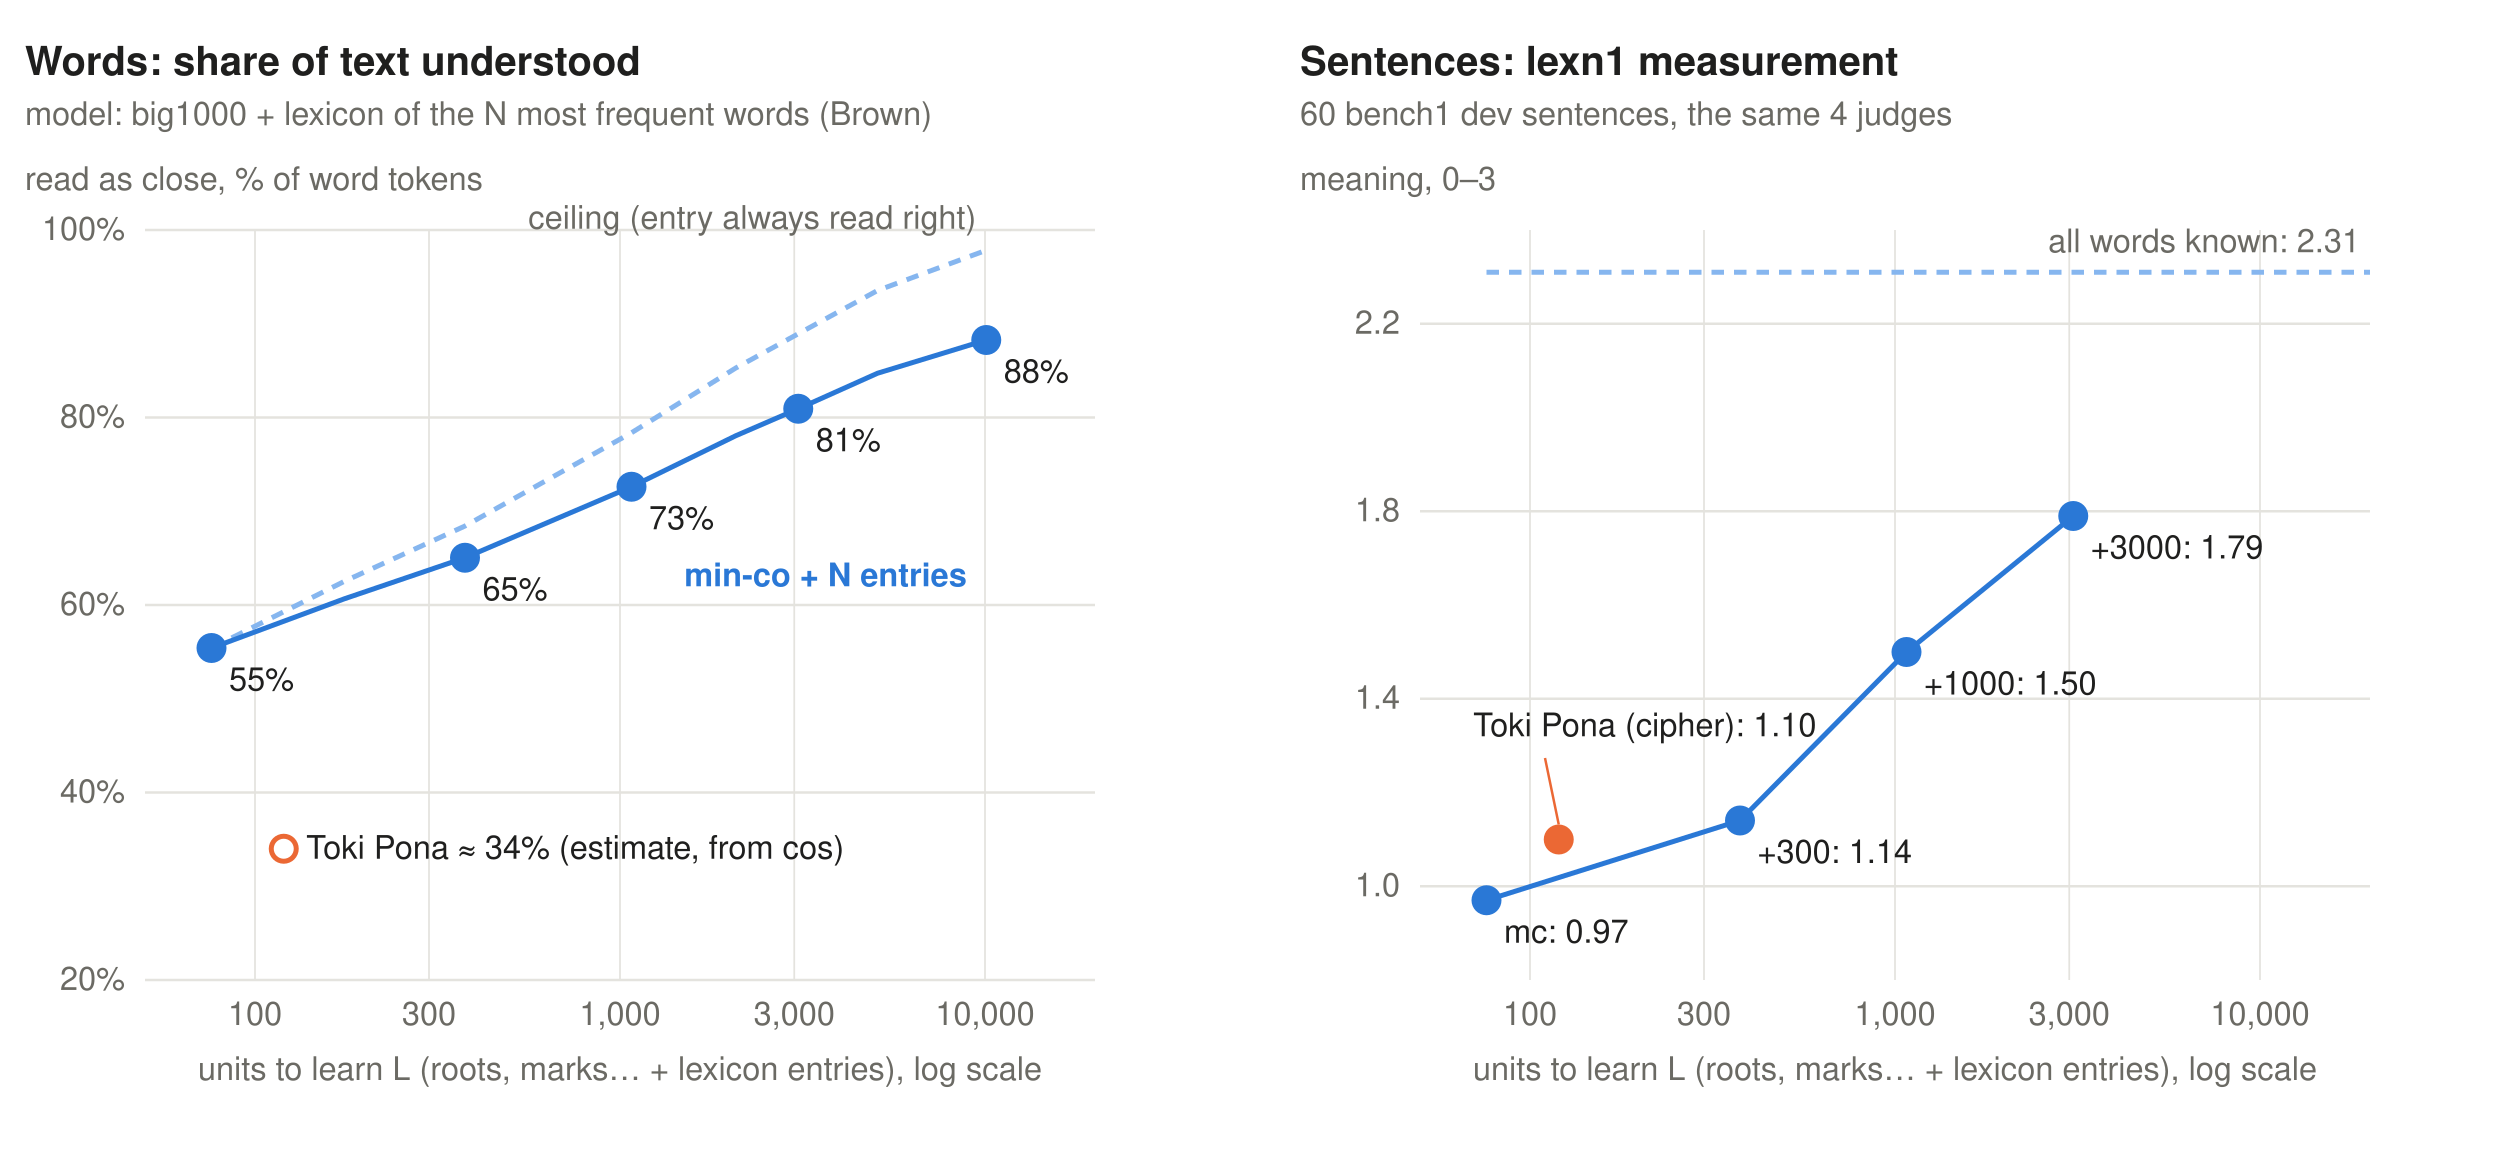
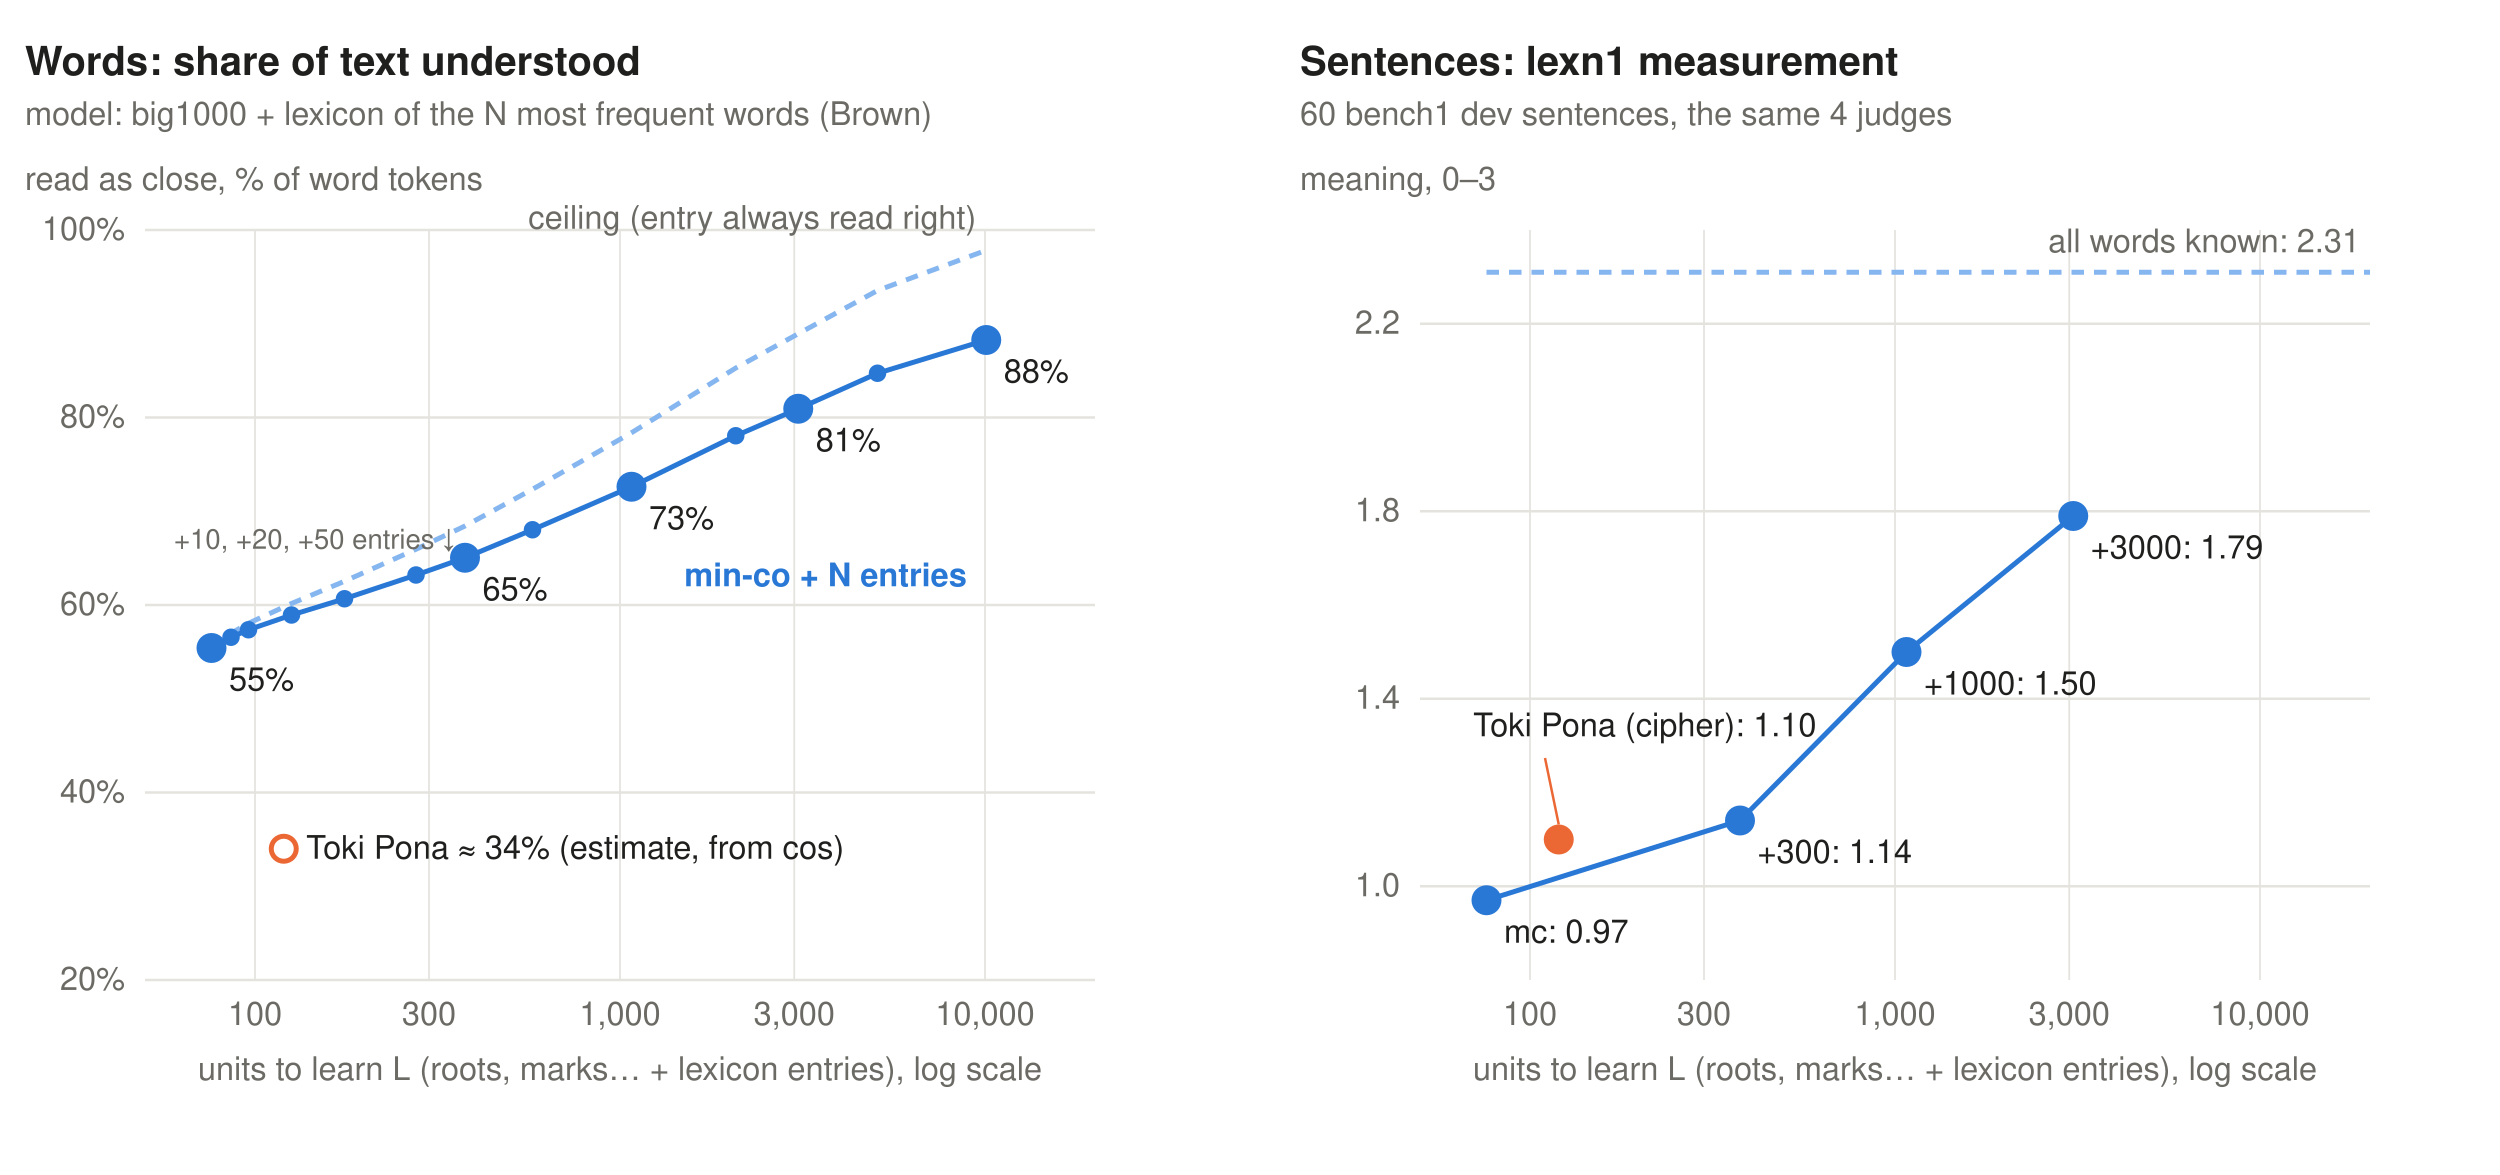
<svg xmlns="http://www.w3.org/2000/svg" width="1000" height="470" viewBox="0 0 1000 470" font-family="Helvetica, Arial, sans-serif" font-size="13">
  <rect width="1000" height="470" fill="#ffffff" />
  <text x="10.0" y="30.0" fill="#1f1f1e" text-anchor="start" font-size="16" font-weight="bold">Words: share of text understood</text>
  <text x="10.0" y="50.0" fill="#6b6a64" text-anchor="start" font-size="13" font-weight="normal">model: big1000 + lexicon of the N most frequent words (Brown)</text>
  <line x1="58" x2="438" y1="392.0" y2="392.0" stroke="#e4e3de" />
  <text x="50.0" y="396.0" fill="#6b6a64" text-anchor="end" font-size="13" font-weight="normal">20%</text>
  <line x1="58" x2="438" y1="317.0" y2="317.0" stroke="#e4e3de" />
  <text x="50.0" y="321.0" fill="#6b6a64" text-anchor="end" font-size="13" font-weight="normal">40%</text>
  <line x1="58" x2="438" y1="242.0" y2="242.0" stroke="#e4e3de" />
  <text x="50.0" y="246.0" fill="#6b6a64" text-anchor="end" font-size="13" font-weight="normal">60%</text>
  <line x1="58" x2="438" y1="167.0" y2="167.0" stroke="#e4e3de" />
  <text x="50.0" y="171.0" fill="#6b6a64" text-anchor="end" font-size="13" font-weight="normal">80%</text>
  <line x1="58" x2="438" y1="92.0" y2="92.0" stroke="#e4e3de" />
  <text x="50.0" y="96.0" fill="#6b6a64" text-anchor="end" font-size="13" font-weight="normal">100%</text>
  <line x1="102.0" x2="102.0" y1="92" y2="392" stroke="#e4e3de" stroke-width="0.7" />
  <text x="102.0" y="410.0" fill="#6b6a64" text-anchor="middle" font-size="13" font-weight="normal">100</text>
  <line x1="171.6" x2="171.6" y1="92" y2="392" stroke="#e4e3de" stroke-width="0.7" />
  <text x="171.6" y="410.0" fill="#6b6a64" text-anchor="middle" font-size="13" font-weight="normal">300</text>
  <line x1="248.0" x2="248.0" y1="92" y2="392" stroke="#e4e3de" stroke-width="0.7" />
  <text x="248.0" y="410.0" fill="#6b6a64" text-anchor="middle" font-size="13" font-weight="normal">1,000</text>
  <line x1="317.7" x2="317.7" y1="92" y2="392" stroke="#e4e3de" stroke-width="0.7" />
  <text x="317.7" y="410.0" fill="#6b6a64" text-anchor="middle" font-size="13" font-weight="normal">3,000</text>
  <line x1="394.0" x2="394.0" y1="92" y2="392" stroke="#e4e3de" stroke-width="0.7" />
  <text x="394.0" y="410.0" fill="#6b6a64" text-anchor="middle" font-size="13" font-weight="normal">10,000</text>
  <text x="248.0" y="432.0" fill="#6b6a64" text-anchor="middle" font-size="13" font-weight="normal">units to learn L (roots, marks… + lexicon entries), log scale</text>
  <text x="10.0" y="76.0" fill="#6b6a64" text-anchor="start" font-size="13" font-weight="normal">read as close, % of word tokens</text>
-   <polyline points="84.6,259.2 137.8,232.5 186.0,210.4 252.6,173.1 294.3,147.2 319.3,133.5 351.0,116.2 394.5,100.1" fill="none" stroke="#86b6ef" stroke-width="2" stroke-dasharray="5 4" />
-   <polyline points="84.6,259.2 137.8,239.5 186.0,223.1 252.6,194.7 294.3,174.3 319.3,163.5 351.0,149.3 394.5,136.0" fill="none" stroke="#2a78d6" stroke-width="2" />
+   <polyline points="84.6,259.2 92.4,253.3 99.4,249.3 116.6,241.4 137.8,232.5 166.4,219.7 186.0,210.4 213.0,195.7 252.6,173.1 294.3,147.2 319.3,133.5 351.0,116.2 394.5,100.1" fill="none" stroke="#86b6ef" stroke-width="2" stroke-dasharray="5 4" />
+   <polyline points="84.6,259.2 92.4,254.9 99.4,251.9 116.6,246.0 137.8,239.5 166.4,230.0 186.0,223.1 213.0,211.9 252.6,194.7 294.3,174.3 319.3,163.5 351.0,149.3 394.5,136.0" fill="none" stroke="#2a78d6" stroke-width="2" />
+   <circle cx="84.6" cy="259.2" r="3.5" fill="#2a78d6" />
  <circle cx="84.6" cy="259.2" r="5" fill="#2a78d6" stroke="#2a78d6" stroke-width="2" />
  <text x="91.6" y="276.2" fill="#1f1f1e" text-anchor="start" font-size="13" font-weight="normal">55%</text>
+   <circle cx="92.4" cy="254.9" r="3.5" fill="#2a78d6" />
+   <circle cx="99.4" cy="251.9" r="3.5" fill="#2a78d6" />
+   <circle cx="116.6" cy="246.0" r="3.5" fill="#2a78d6" />
+   <circle cx="137.8" cy="239.5" r="3.5" fill="#2a78d6" />
+   <circle cx="166.4" cy="230.0" r="3.5" fill="#2a78d6" />
+   <circle cx="186.0" cy="223.1" r="3.5" fill="#2a78d6" />
  <circle cx="186.0" cy="223.1" r="5" fill="#2a78d6" stroke="#2a78d6" stroke-width="2" />
  <text x="193.0" y="240.1" fill="#1f1f1e" text-anchor="start" font-size="13" font-weight="normal">65%</text>
+   <circle cx="213.0" cy="211.9" r="3.5" fill="#2a78d6" />
+   <circle cx="252.6" cy="194.7" r="3.5" fill="#2a78d6" />
  <circle cx="252.6" cy="194.7" r="5" fill="#2a78d6" stroke="#2a78d6" stroke-width="2" />
  <text x="259.6" y="211.7" fill="#1f1f1e" text-anchor="start" font-size="13" font-weight="normal">73%</text>
+   <circle cx="294.3" cy="174.3" r="3.5" fill="#2a78d6" />
+   <circle cx="319.3" cy="163.5" r="3.5" fill="#2a78d6" />
  <circle cx="319.3" cy="163.5" r="5" fill="#2a78d6" stroke="#2a78d6" stroke-width="2" />
  <text x="326.3" y="180.5" fill="#1f1f1e" text-anchor="start" font-size="13" font-weight="normal">81%</text>
+   <circle cx="351.0" cy="149.3" r="3.5" fill="#2a78d6" />
+   <circle cx="394.5" cy="136.0" r="3.5" fill="#2a78d6" />
  <circle cx="394.5" cy="136.0" r="5" fill="#2a78d6" stroke="#2a78d6" stroke-width="2" />
  <text x="401.5" y="153.0" fill="#1f1f1e" text-anchor="start" font-size="13" font-weight="normal">88%</text>
+   <text x="69.6" y="219.5" fill="#6b6a64" text-anchor="start" font-size="11" font-weight="normal">+10, +20, +50 entries ↓</text>
  <text x="390.5" y="91.5" fill="#6b6a64" text-anchor="end" font-size="13" font-weight="normal">ceiling (entry always read right)</text>
  <text x="273.7" y="234.5" fill="#2a78d6" text-anchor="start" font-size="13" font-weight="bold">min-co + N entries</text>
  <circle cx="113.5" cy="339.5" r="5" fill="#fff" stroke="#eb6834" stroke-width="2" />
  <text x="122.5" y="343.5" fill="#1f1f1e" text-anchor="start" font-size="13" font-weight="normal">Toki Pona ≈ 34% (estimate, from cos)</text>
  <text x="520.0" y="30.0" fill="#1f1f1e" text-anchor="start" font-size="16" font-weight="bold">Sentences: lexn1 measurement</text>
  <text x="520.0" y="50.0" fill="#6b6a64" text-anchor="start" font-size="13" font-weight="normal">60 bench1 dev sentences, the same 4 judges</text>
  <line x1="568" x2="948" y1="354.5" y2="354.5" stroke="#e4e3de" />
  <text x="560.0" y="358.5" fill="#6b6a64" text-anchor="end" font-size="13" font-weight="normal">1.0</text>
  <line x1="568" x2="948" y1="279.5" y2="279.5" stroke="#e4e3de" />
  <text x="560.0" y="283.5" fill="#6b6a64" text-anchor="end" font-size="13" font-weight="normal">1.4</text>
  <line x1="568" x2="948" y1="204.5" y2="204.5" stroke="#e4e3de" />
  <text x="560.0" y="208.5" fill="#6b6a64" text-anchor="end" font-size="13" font-weight="normal">1.8</text>
  <line x1="568" x2="948" y1="129.5" y2="129.5" stroke="#e4e3de" />
  <text x="560.0" y="133.5" fill="#6b6a64" text-anchor="end" font-size="13" font-weight="normal">2.2</text>
  <line x1="612.0" x2="612.0" y1="92" y2="392" stroke="#e4e3de" stroke-width="0.7" />
  <text x="612.0" y="410.0" fill="#6b6a64" text-anchor="middle" font-size="13" font-weight="normal">100</text>
  <line x1="681.6" x2="681.6" y1="92" y2="392" stroke="#e4e3de" stroke-width="0.7" />
  <text x="681.6" y="410.0" fill="#6b6a64" text-anchor="middle" font-size="13" font-weight="normal">300</text>
  <line x1="758.0" x2="758.0" y1="92" y2="392" stroke="#e4e3de" stroke-width="0.7" />
  <text x="758.0" y="410.0" fill="#6b6a64" text-anchor="middle" font-size="13" font-weight="normal">1,000</text>
  <line x1="827.7" x2="827.7" y1="92" y2="392" stroke="#e4e3de" stroke-width="0.7" />
  <text x="827.7" y="410.0" fill="#6b6a64" text-anchor="middle" font-size="13" font-weight="normal">3,000</text>
  <line x1="904.0" x2="904.0" y1="92" y2="392" stroke="#e4e3de" stroke-width="0.7" />
  <text x="904.0" y="410.0" fill="#6b6a64" text-anchor="middle" font-size="13" font-weight="normal">10,000</text>
  <text x="758.0" y="432.0" fill="#6b6a64" text-anchor="middle" font-size="13" font-weight="normal">units to learn L (roots, marks… + lexicon entries), log scale</text>
  <text x="520.0" y="76.0" fill="#6b6a64" text-anchor="start" font-size="13" font-weight="normal">meaning, 0–3</text>
  <polyline points="594.6,360.1 696.0,328.2 762.6,260.8 829.3,206.4" fill="none" stroke="#2a78d6" stroke-width="2" />
  <circle cx="594.6" cy="360.1" r="5" fill="#2a78d6" stroke="#2a78d6" stroke-width="2" />
  <text x="601.6" y="377.1" fill="#1f1f1e" text-anchor="start" font-size="13" font-weight="normal">mc: 0.97</text>
  <circle cx="696.0" cy="328.2" r="5" fill="#2a78d6" stroke="#2a78d6" stroke-width="2" />
  <text x="703.0" y="345.2" fill="#1f1f1e" text-anchor="start" font-size="13" font-weight="normal">+300: 1.14</text>
  <circle cx="762.6" cy="260.8" r="5" fill="#2a78d6" stroke="#2a78d6" stroke-width="2" />
  <text x="769.6" y="277.8" fill="#1f1f1e" text-anchor="start" font-size="13" font-weight="normal">+1000: 1.50</text>
  <circle cx="829.3" cy="206.4" r="5" fill="#2a78d6" stroke="#2a78d6" stroke-width="2" />
  <text x="836.3" y="223.4" fill="#1f1f1e" text-anchor="start" font-size="13" font-weight="normal">+3000: 1.79</text>
  <line x1="594.6" x2="948.0" y1="108.9" y2="108.9" stroke="#86b6ef" stroke-width="2" stroke-dasharray="5 4" />
  <text x="944.0" y="100.9" fill="#6b6a64" text-anchor="end" font-size="13" font-weight="normal">all words known: 2.31</text>
  <circle cx="623.5" cy="335.8" r="5" fill="#eb6834" stroke="#eb6834" stroke-width="2" />
  <text x="589.3" y="294.5" fill="#1f1f1e" text-anchor="start" font-size="13" font-weight="normal">Toki Pona (cipher): 1.10</text>
  <line x1="623.5" y1="329.8" x2="618.0" y2="303.2" stroke="#eb6834" />
</svg>
